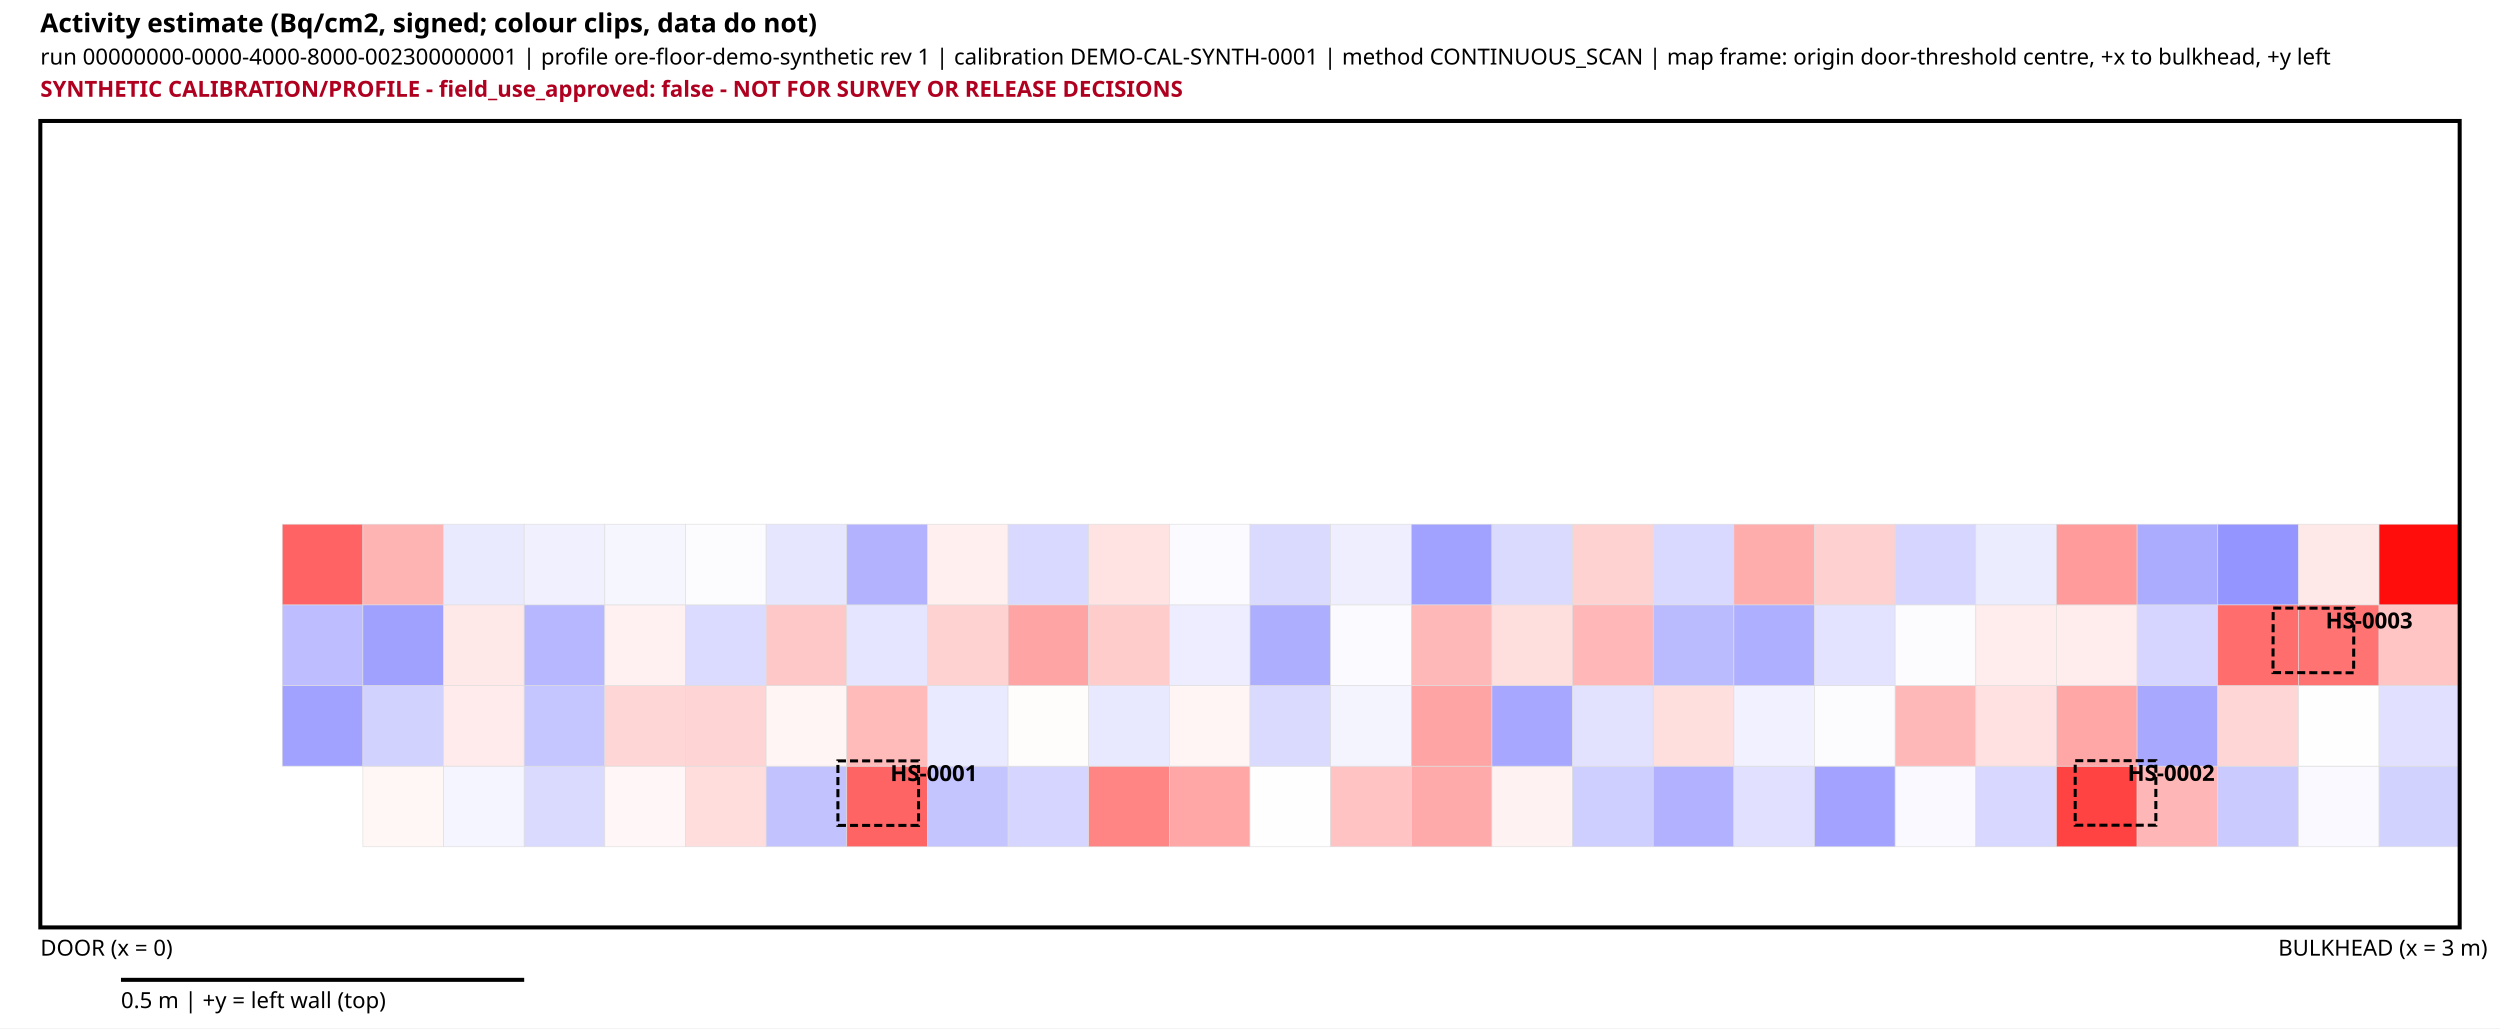
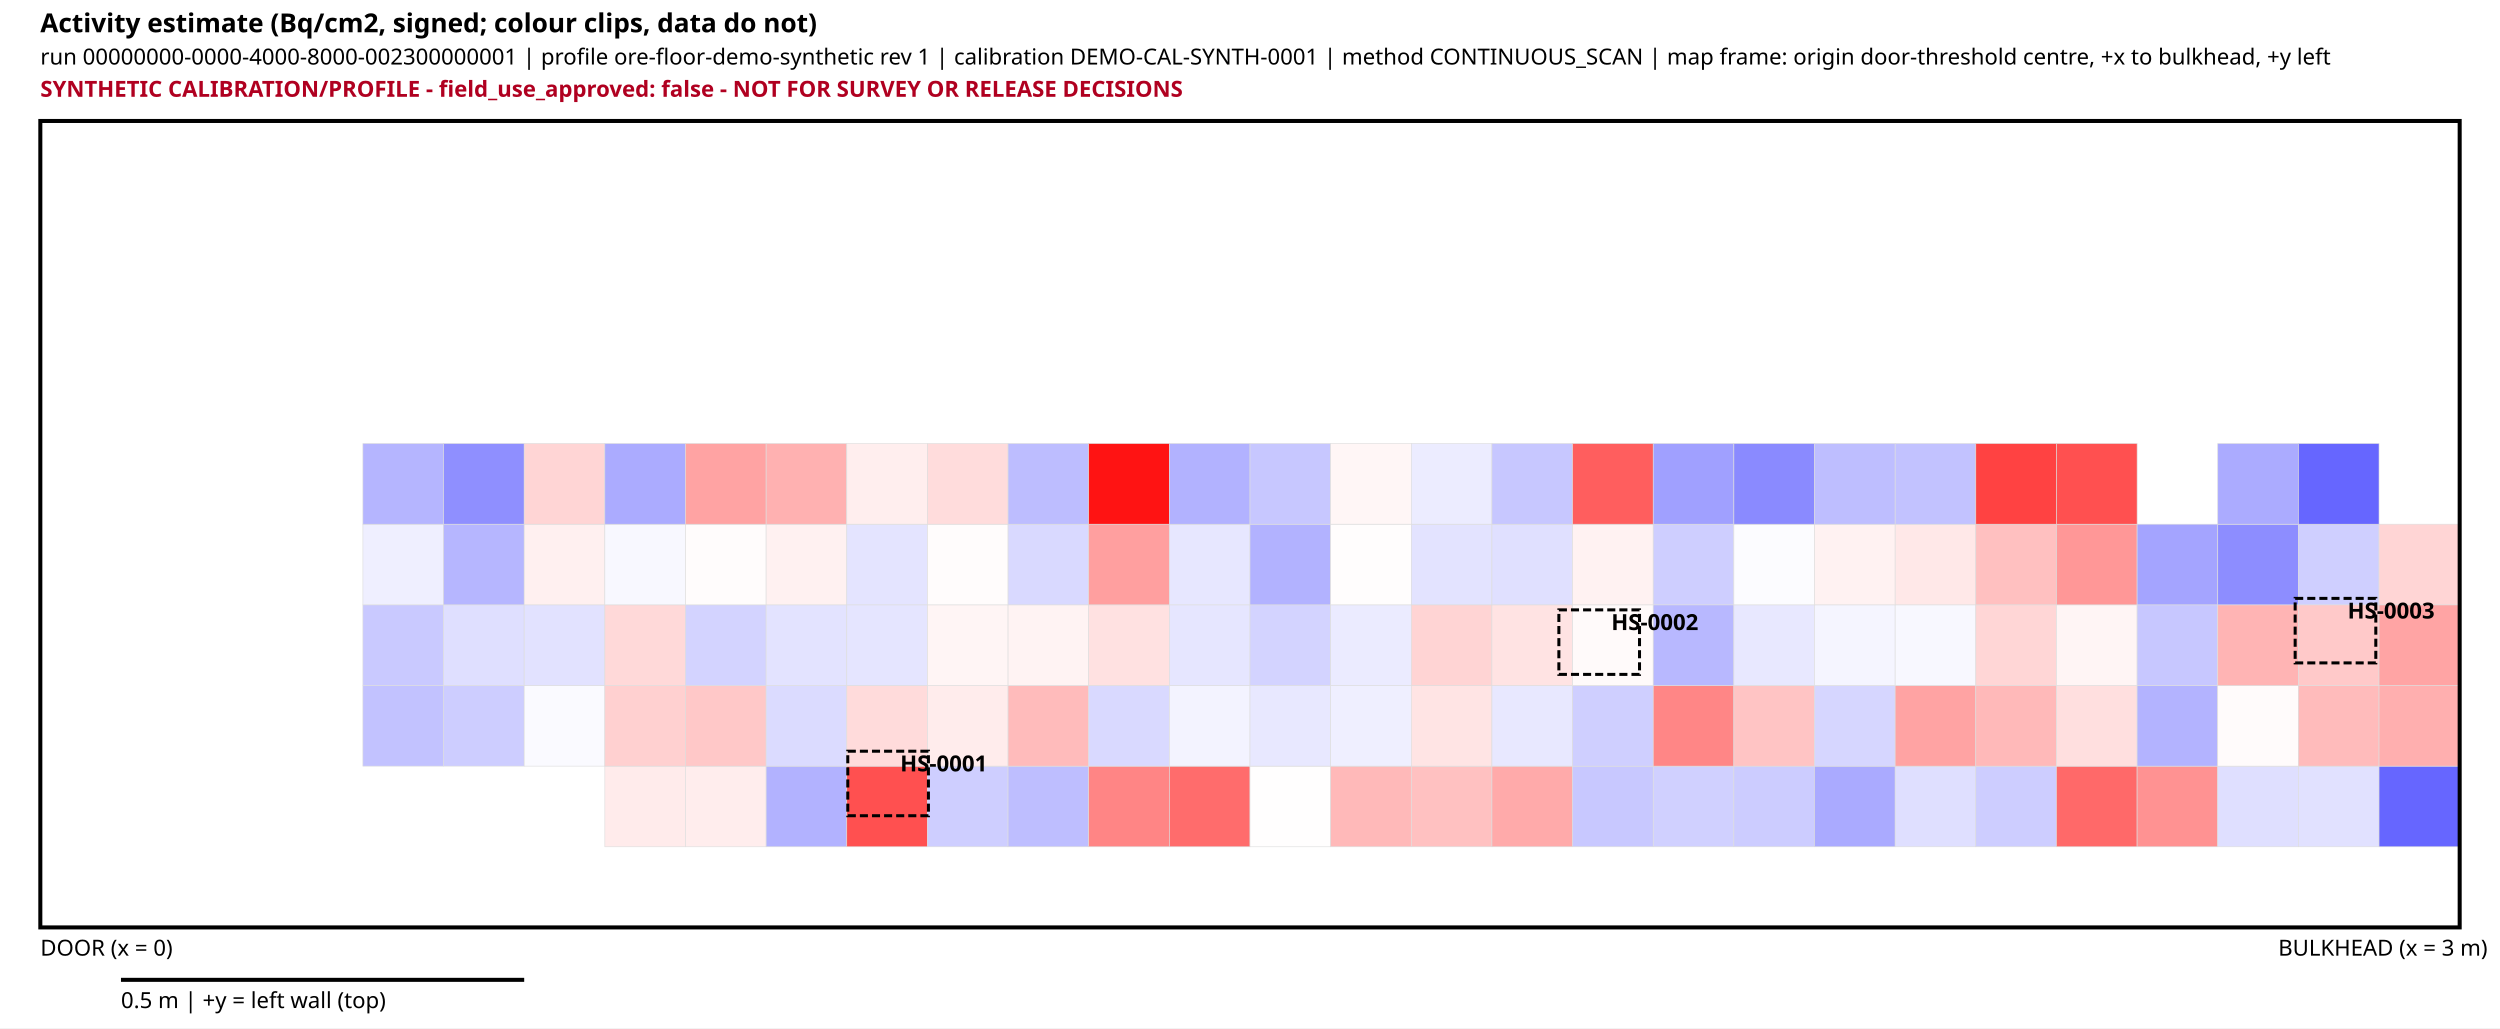
<svg xmlns="http://www.w3.org/2000/svg" width="1240" height="510" viewBox="0 0 1240 510" font-family="sans-serif" font-size="11">
  <defs>
    <pattern id="p-UNVISITED" width="8" height="8" patternUnits="userSpaceOnUse">
      <rect width="8" height="8" fill="#fff" />
      <path d="M0 8L8 0" stroke="#888" stroke-width="1" />
    </pattern>
    <pattern id="p-INVALID_DATA" width="8" height="8" patternUnits="userSpaceOnUse">
      <rect width="8" height="8" fill="#f6d5d5" />
      <path d="M0 0L8 8M0 8L8 0" stroke="#c83c3c" stroke-width="1" />
    </pattern>
    <pattern id="p-INSUFFICIENT_SENSITIVITY" width="6" height="6" patternUnits="userSpaceOnUse">
      <rect width="6" height="6" fill="#fdebc8" />
      <circle cx="3" cy="3" r="1.2" fill="#b9770e" />
    </pattern>
    <pattern id="p-BLOCKED" width="8" height="8" patternUnits="userSpaceOnUse">
      <rect width="8" height="8" fill="#e4dcf0" />
      <path d="M0 4H8" stroke="#785aa0" stroke-width="2" />
    </pattern>
    <pattern id="p-EXCLUDED" width="8" height="8" patternUnits="userSpaceOnUse">
      <rect width="8" height="8" fill="#5a5a5a" />
    </pattern>
    <pattern id="p-ACCEPTABLE" width="8" height="8" patternUnits="userSpaceOnUse">
      <rect width="8" height="8" fill="#2e8b57" />
    </pattern>
  </defs>
  <rect width="1240" height="510" fill="#fff" />
  <text x="20" y="16" font-size="13" font-weight="bold">Activity estimate (Bq/cm2, signed; colour clips, data do not)</text>
  <text x="20" y="32">run 00000000-0000-4000-8000-002300000001 | profile ore-floor-demo-synthetic rev 1 | calibration DEMO-CAL-SYNTH-0001 | method CONTINUOUS_SCAN | map frame: origin door-threshold centre, +x to bulkhead, +y left</text>
  <text x="20" y="48" fill="#b00020" font-weight="bold">SYNTHETIC CALIBRATION/PROFILE - field_use_approved: false - NOT FOR SURVEY OR RELEASE DECISIONS</text>
-   <rect x="180.0" y="380.0" width="40.0" height="40.0" fill="rgb(255, 246, 246)" stroke="#ddd" stroke-width="0.3" />
-   <rect x="220.0" y="380.0" width="40.0" height="40.0" fill="rgb(245, 245, 255)" stroke="#ddd" stroke-width="0.3" />
-   <rect x="260.0" y="380.0" width="40.0" height="40.0" fill="rgb(218, 218, 255)" stroke="#ddd" stroke-width="0.3" />
-   <rect x="300.0" y="380.0" width="40.0" height="40.0" fill="rgb(255, 247, 247)" stroke="#ddd" stroke-width="0.3" />
-   <rect x="340.0" y="380.0" width="40.0" height="40.0" fill="rgb(255, 221, 221)" stroke="#ddd" stroke-width="0.3" />
-   <rect x="380.0" y="380.0" width="40.0" height="40.0" fill="rgb(194, 194, 255)" stroke="#ddd" stroke-width="0.3" />
-   <rect x="420.0" y="380.0" width="40.0" height="40.0" fill="rgb(255, 100, 100)" stroke="#ddd" stroke-width="0.3" />
-   <rect x="460.0" y="380.0" width="40.0" height="40.0" fill="rgb(196, 196, 255)" stroke="#ddd" stroke-width="0.3" />
-   <rect x="500.0" y="380.0" width="40.0" height="40.0" fill="rgb(213, 213, 255)" stroke="#ddd" stroke-width="0.3" />
-   <rect x="540.0" y="380.0" width="40.0" height="40.0" fill="rgb(255, 132, 132)" stroke="#ddd" stroke-width="0.3" />
-   <rect x="580.0" y="380.0" width="40.0" height="40.0" fill="rgb(255, 167, 167)" stroke="#ddd" stroke-width="0.3" />
-   <rect x="620.0" y="380.0" width="40.0" height="40.0" fill="rgb(254, 254, 255)" stroke="#ddd" stroke-width="0.3" />
-   <rect x="660.0" y="380.0" width="40.0" height="40.0" fill="rgb(255, 195, 195)" stroke="#ddd" stroke-width="0.3" />
-   <rect x="700.0" y="380.0" width="40.0" height="40.0" fill="rgb(255, 170, 170)" stroke="#ddd" stroke-width="0.3" />
-   <rect x="740.0" y="380.0" width="40.0" height="40.0" fill="rgb(255, 242, 242)" stroke="#ddd" stroke-width="0.3" />
-   <rect x="780.0" y="380.0" width="40.0" height="40.0" fill="rgb(206, 206, 255)" stroke="#ddd" stroke-width="0.3" />
-   <rect x="820.0" y="380.0" width="40.0" height="40.0" fill="rgb(177, 177, 255)" stroke="#ddd" stroke-width="0.3" />
-   <rect x="860.0" y="380.0" width="40.0" height="40.0" fill="rgb(225, 225, 255)" stroke="#ddd" stroke-width="0.3" />
-   <rect x="900.0" y="380.0" width="40.0" height="40.0" fill="rgb(163, 163, 255)" stroke="#ddd" stroke-width="0.3" />
-   <rect x="940.0" y="380.0" width="40.0" height="40.0" fill="rgb(249, 249, 255)" stroke="#ddd" stroke-width="0.3" />
-   <rect x="980.0" y="380.0" width="40.0" height="40.0" fill="rgb(215, 215, 255)" stroke="#ddd" stroke-width="0.3" />
-   <rect x="1020.0" y="380.0" width="40.0" height="40.0" fill="rgb(255, 66, 66)" stroke="#ddd" stroke-width="0.3" />
-   <rect x="1060.0" y="380.0" width="40.0" height="40.0" fill="rgb(255, 182, 182)" stroke="#ddd" stroke-width="0.3" />
-   <rect x="1100.0" y="380.0" width="40.0" height="40.0" fill="rgb(202, 202, 255)" stroke="#ddd" stroke-width="0.3" />
-   <rect x="1140.0" y="380.0" width="40.0" height="40.0" fill="rgb(249, 249, 255)" stroke="#ddd" stroke-width="0.3" />
-   <rect x="1180.0" y="380.0" width="40.0" height="40.0" fill="rgb(210, 210, 255)" stroke="#ddd" stroke-width="0.3" />
-   <rect x="140.0" y="340.0" width="40.0" height="40.0" fill="rgb(161, 161, 255)" stroke="#ddd" stroke-width="0.3" />
-   <rect x="180.0" y="340.0" width="40.0" height="40.0" fill="rgb(210, 210, 255)" stroke="#ddd" stroke-width="0.3" />
-   <rect x="220.0" y="340.0" width="40.0" height="40.0" fill="rgb(255, 235, 235)" stroke="#ddd" stroke-width="0.3" />
-   <rect x="260.0" y="340.0" width="40.0" height="40.0" fill="rgb(197, 197, 255)" stroke="#ddd" stroke-width="0.3" />
-   <rect x="300.0" y="340.0" width="40.0" height="40.0" fill="rgb(255, 214, 214)" stroke="#ddd" stroke-width="0.3" />
-   <rect x="340.0" y="340.0" width="40.0" height="40.0" fill="rgb(255, 212, 212)" stroke="#ddd" stroke-width="0.3" />
-   <rect x="380.0" y="340.0" width="40.0" height="40.0" fill="rgb(255, 245, 245)" stroke="#ddd" stroke-width="0.3" />
-   <rect x="420.0" y="340.0" width="40.0" height="40.0" fill="rgb(255, 186, 186)" stroke="#ddd" stroke-width="0.3" />
-   <rect x="460.0" y="340.0" width="40.0" height="40.0" fill="rgb(233, 233, 255)" stroke="#ddd" stroke-width="0.3" />
-   <rect x="500.0" y="340.0" width="40.0" height="40.0" fill="rgb(255, 252, 252)" stroke="#ddd" stroke-width="0.3" />
-   <rect x="540.0" y="340.0" width="40.0" height="40.0" fill="rgb(232, 232, 255)" stroke="#ddd" stroke-width="0.3" />
-   <rect x="580.0" y="340.0" width="40.0" height="40.0" fill="rgb(255, 245, 245)" stroke="#ddd" stroke-width="0.3" />
-   <rect x="620.0" y="340.0" width="40.0" height="40.0" fill="rgb(218, 218, 255)" stroke="#ddd" stroke-width="0.3" />
-   <rect x="660.0" y="340.0" width="40.0" height="40.0" fill="rgb(244, 244, 255)" stroke="#ddd" stroke-width="0.3" />
-   <rect x="700.0" y="340.0" width="40.0" height="40.0" fill="rgb(255, 164, 164)" stroke="#ddd" stroke-width="0.3" />
-   <rect x="740.0" y="340.0" width="40.0" height="40.0" fill="rgb(167, 167, 255)" stroke="#ddd" stroke-width="0.3" />
-   <rect x="780.0" y="340.0" width="40.0" height="40.0" fill="rgb(226, 226, 255)" stroke="#ddd" stroke-width="0.3" />
-   <rect x="820.0" y="340.0" width="40.0" height="40.0" fill="rgb(255, 222, 222)" stroke="#ddd" stroke-width="0.3" />
-   <rect x="860.0" y="340.0" width="40.0" height="40.0" fill="rgb(241, 241, 255)" stroke="#ddd" stroke-width="0.3" />
-   <rect x="900.0" y="340.0" width="40.0" height="40.0" fill="rgb(252, 252, 255)" stroke="#ddd" stroke-width="0.3" />
-   <rect x="940.0" y="340.0" width="40.0" height="40.0" fill="rgb(255, 184, 184)" stroke="#ddd" stroke-width="0.3" />
-   <rect x="980.0" y="340.0" width="40.0" height="40.0" fill="rgb(255, 225, 225)" stroke="#ddd" stroke-width="0.3" />
-   <rect x="1020.0" y="340.0" width="40.0" height="40.0" fill="rgb(255, 166, 166)" stroke="#ddd" stroke-width="0.3" />
-   <rect x="1060.0" y="340.0" width="40.0" height="40.0" fill="rgb(168, 168, 255)" stroke="#ddd" stroke-width="0.3" />
-   <rect x="1100.0" y="340.0" width="40.0" height="40.0" fill="rgb(255, 214, 214)" stroke="#ddd" stroke-width="0.3" />
-   <rect x="1140.0" y="340.0" width="40.0" height="40.0" fill="rgb(254, 254, 255)" stroke="#ddd" stroke-width="0.3" />
-   <rect x="1180.0" y="340.0" width="40.0" height="40.0" fill="rgb(225, 225, 255)" stroke="#ddd" stroke-width="0.3" />
-   <rect x="140.0" y="300.0" width="40.0" height="40.0" fill="rgb(189, 189, 255)" stroke="#ddd" stroke-width="0.3" />
-   <rect x="180.0" y="300.0" width="40.0" height="40.0" fill="rgb(160, 160, 255)" stroke="#ddd" stroke-width="0.3" />
-   <rect x="220.0" y="300.0" width="40.0" height="40.0" fill="rgb(255, 232, 232)" stroke="#ddd" stroke-width="0.3" />
-   <rect x="260.0" y="300.0" width="40.0" height="40.0" fill="rgb(183, 183, 255)" stroke="#ddd" stroke-width="0.3" />
-   <rect x="300.0" y="300.0" width="40.0" height="40.0" fill="rgb(255, 241, 241)" stroke="#ddd" stroke-width="0.3" />
-   <rect x="340.0" y="300.0" width="40.0" height="40.0" fill="rgb(219, 219, 255)" stroke="#ddd" stroke-width="0.3" />
-   <rect x="380.0" y="300.0" width="40.0" height="40.0" fill="rgb(255, 200, 200)" stroke="#ddd" stroke-width="0.3" />
+   <rect x="300.0" y="380.0" width="40.0" height="40.0" fill="rgb(255, 235, 235)" stroke="#ddd" stroke-width="0.3" />
+   <rect x="340.0" y="380.0" width="40.0" height="40.0" fill="rgb(255, 237, 237)" stroke="#ddd" stroke-width="0.3" />
+   <rect x="380.0" y="380.0" width="40.0" height="40.0" fill="rgb(178, 178, 255)" stroke="#ddd" stroke-width="0.3" />
+   <rect x="420.0" y="380.0" width="40.0" height="40.0" fill="rgb(255, 80, 80)" stroke="#ddd" stroke-width="0.3" />
+   <rect x="460.0" y="380.0" width="40.0" height="40.0" fill="rgb(206, 206, 255)" stroke="#ddd" stroke-width="0.3" />
+   <rect x="500.0" y="380.0" width="40.0" height="40.0" fill="rgb(190, 190, 255)" stroke="#ddd" stroke-width="0.3" />
+   <rect x="540.0" y="380.0" width="40.0" height="40.0" fill="rgb(255, 133, 133)" stroke="#ddd" stroke-width="0.3" />
+   <rect x="580.0" y="380.0" width="40.0" height="40.0" fill="rgb(255, 108, 108)" stroke="#ddd" stroke-width="0.3" />
+   <rect x="620.0" y="380.0" width="40.0" height="40.0" fill="rgb(255, 254, 254)" stroke="#ddd" stroke-width="0.3" />
+   <rect x="660.0" y="380.0" width="40.0" height="40.0" fill="rgb(255, 185, 185)" stroke="#ddd" stroke-width="0.3" />
+   <rect x="700.0" y="380.0" width="40.0" height="40.0" fill="rgb(255, 193, 193)" stroke="#ddd" stroke-width="0.3" />
+   <rect x="740.0" y="380.0" width="40.0" height="40.0" fill="rgb(255, 170, 170)" stroke="#ddd" stroke-width="0.3" />
+   <rect x="780.0" y="380.0" width="40.0" height="40.0" fill="rgb(200, 200, 255)" stroke="#ddd" stroke-width="0.3" />
+   <rect x="820.0" y="380.0" width="40.0" height="40.0" fill="rgb(208, 208, 255)" stroke="#ddd" stroke-width="0.3" />
+   <rect x="860.0" y="380.0" width="40.0" height="40.0" fill="rgb(204, 204, 255)" stroke="#ddd" stroke-width="0.3" />
+   <rect x="900.0" y="380.0" width="40.0" height="40.0" fill="rgb(170, 170, 255)" stroke="#ddd" stroke-width="0.3" />
+   <rect x="940.0" y="380.0" width="40.0" height="40.0" fill="rgb(223, 223, 255)" stroke="#ddd" stroke-width="0.3" />
+   <rect x="980.0" y="380.0" width="40.0" height="40.0" fill="rgb(205, 205, 255)" stroke="#ddd" stroke-width="0.3" />
+   <rect x="1020.0" y="380.0" width="40.0" height="40.0" fill="rgb(255, 105, 105)" stroke="#ddd" stroke-width="0.3" />
+   <rect x="1060.0" y="380.0" width="40.0" height="40.0" fill="rgb(255, 146, 146)" stroke="#ddd" stroke-width="0.3" />
+   <rect x="1100.0" y="380.0" width="40.0" height="40.0" fill="rgb(223, 223, 255)" stroke="#ddd" stroke-width="0.3" />
+   <rect x="1140.0" y="380.0" width="40.0" height="40.0" fill="rgb(225, 225, 255)" stroke="#ddd" stroke-width="0.3" />
+   <rect x="1180.0" y="380.0" width="40.0" height="40.0" fill="rgb(102, 102, 255)" stroke="#ddd" stroke-width="0.3" />
+   <rect x="180.0" y="340.0" width="40.0" height="40.0" fill="rgb(194, 194, 255)" stroke="#ddd" stroke-width="0.3" />
+   <rect x="220.0" y="340.0" width="40.0" height="40.0" fill="rgb(205, 205, 255)" stroke="#ddd" stroke-width="0.3" />
+   <rect x="260.0" y="340.0" width="40.0" height="40.0" fill="rgb(250, 250, 255)" stroke="#ddd" stroke-width="0.3" />
+   <rect x="300.0" y="340.0" width="40.0" height="40.0" fill="rgb(255, 208, 208)" stroke="#ddd" stroke-width="0.3" />
+   <rect x="340.0" y="340.0" width="40.0" height="40.0" fill="rgb(255, 200, 200)" stroke="#ddd" stroke-width="0.3" />
+   <rect x="380.0" y="340.0" width="40.0" height="40.0" fill="rgb(219, 219, 255)" stroke="#ddd" stroke-width="0.3" />
+   <rect x="420.0" y="340.0" width="40.0" height="40.0" fill="rgb(255, 219, 219)" stroke="#ddd" stroke-width="0.3" />
+   <rect x="460.0" y="340.0" width="40.0" height="40.0" fill="rgb(255, 236, 236)" stroke="#ddd" stroke-width="0.3" />
+   <rect x="500.0" y="340.0" width="40.0" height="40.0" fill="rgb(255, 187, 187)" stroke="#ddd" stroke-width="0.3" />
+   <rect x="540.0" y="340.0" width="40.0" height="40.0" fill="rgb(217, 217, 255)" stroke="#ddd" stroke-width="0.3" />
+   <rect x="580.0" y="340.0" width="40.0" height="40.0" fill="rgb(243, 243, 255)" stroke="#ddd" stroke-width="0.3" />
+   <rect x="620.0" y="340.0" width="40.0" height="40.0" fill="rgb(232, 232, 255)" stroke="#ddd" stroke-width="0.3" />
+   <rect x="660.0" y="340.0" width="40.0" height="40.0" fill="rgb(239, 239, 255)" stroke="#ddd" stroke-width="0.3" />
+   <rect x="700.0" y="340.0" width="40.0" height="40.0" fill="rgb(255, 228, 228)" stroke="#ddd" stroke-width="0.3" />
+   <rect x="740.0" y="340.0" width="40.0" height="40.0" fill="rgb(232, 232, 255)" stroke="#ddd" stroke-width="0.3" />
+   <rect x="780.0" y="340.0" width="40.0" height="40.0" fill="rgb(207, 207, 255)" stroke="#ddd" stroke-width="0.3" />
+   <rect x="820.0" y="340.0" width="40.0" height="40.0" fill="rgb(255, 134, 134)" stroke="#ddd" stroke-width="0.3" />
+   <rect x="860.0" y="340.0" width="40.0" height="40.0" fill="rgb(255, 196, 196)" stroke="#ddd" stroke-width="0.3" />
+   <rect x="900.0" y="340.0" width="40.0" height="40.0" fill="rgb(214, 214, 255)" stroke="#ddd" stroke-width="0.3" />
+   <rect x="940.0" y="340.0" width="40.0" height="40.0" fill="rgb(255, 163, 163)" stroke="#ddd" stroke-width="0.3" />
+   <rect x="980.0" y="340.0" width="40.0" height="40.0" fill="rgb(255, 185, 185)" stroke="#ddd" stroke-width="0.3" />
+   <rect x="1020.0" y="340.0" width="40.0" height="40.0" fill="rgb(255, 223, 223)" stroke="#ddd" stroke-width="0.3" />
+   <rect x="1060.0" y="340.0" width="40.0" height="40.0" fill="rgb(179, 179, 255)" stroke="#ddd" stroke-width="0.3" />
+   <rect x="1100.0" y="340.0" width="40.0" height="40.0" fill="rgb(255, 251, 251)" stroke="#ddd" stroke-width="0.3" />
+   <rect x="1140.0" y="340.0" width="40.0" height="40.0" fill="rgb(255, 187, 187)" stroke="#ddd" stroke-width="0.3" />
+   <rect x="1180.0" y="340.0" width="40.0" height="40.0" fill="rgb(255, 175, 175)" stroke="#ddd" stroke-width="0.3" />
+   <rect x="180.0" y="300.0" width="40.0" height="40.0" fill="rgb(201, 201, 255)" stroke="#ddd" stroke-width="0.3" />
+   <rect x="220.0" y="300.0" width="40.0" height="40.0" fill="rgb(223, 223, 255)" stroke="#ddd" stroke-width="0.3" />
+   <rect x="260.0" y="300.0" width="40.0" height="40.0" fill="rgb(226, 226, 255)" stroke="#ddd" stroke-width="0.3" />
+   <rect x="300.0" y="300.0" width="40.0" height="40.0" fill="rgb(255, 217, 217)" stroke="#ddd" stroke-width="0.3" />
+   <rect x="340.0" y="300.0" width="40.0" height="40.0" fill="rgb(211, 211, 255)" stroke="#ddd" stroke-width="0.3" />
+   <rect x="380.0" y="300.0" width="40.0" height="40.0" fill="rgb(227, 227, 255)" stroke="#ddd" stroke-width="0.3" />
  <rect x="420.0" y="300.0" width="40.0" height="40.0" fill="rgb(229, 229, 255)" stroke="#ddd" stroke-width="0.3" />
-   <rect x="460.0" y="300.0" width="40.0" height="40.0" fill="rgb(255, 210, 210)" stroke="#ddd" stroke-width="0.3" />
-   <rect x="500.0" y="300.0" width="40.0" height="40.0" fill="rgb(255, 164, 164)" stroke="#ddd" stroke-width="0.3" />
-   <rect x="540.0" y="300.0" width="40.0" height="40.0" fill="rgb(255, 204, 204)" stroke="#ddd" stroke-width="0.3" />
-   <rect x="580.0" y="300.0" width="40.0" height="40.0" fill="rgb(237, 237, 255)" stroke="#ddd" stroke-width="0.3" />
-   <rect x="620.0" y="300.0" width="40.0" height="40.0" fill="rgb(174, 174, 255)" stroke="#ddd" stroke-width="0.3" />
-   <rect x="660.0" y="300.0" width="40.0" height="40.0" fill="rgb(251, 251, 255)" stroke="#ddd" stroke-width="0.3" />
-   <rect x="700.0" y="300.0" width="40.0" height="40.0" fill="rgb(255, 184, 184)" stroke="#ddd" stroke-width="0.3" />
-   <rect x="740.0" y="300.0" width="40.0" height="40.0" fill="rgb(255, 222, 222)" stroke="#ddd" stroke-width="0.3" />
-   <rect x="780.0" y="300.0" width="40.0" height="40.0" fill="rgb(255, 183, 183)" stroke="#ddd" stroke-width="0.3" />
-   <rect x="820.0" y="300.0" width="40.0" height="40.0" fill="rgb(186, 186, 255)" stroke="#ddd" stroke-width="0.3" />
-   <rect x="860.0" y="300.0" width="40.0" height="40.0" fill="rgb(175, 175, 255)" stroke="#ddd" stroke-width="0.3" />
-   <rect x="900.0" y="300.0" width="40.0" height="40.0" fill="rgb(227, 227, 255)" stroke="#ddd" stroke-width="0.3" />
-   <rect x="940.0" y="300.0" width="40.0" height="40.0" fill="rgb(252, 252, 255)" stroke="#ddd" stroke-width="0.3" />
-   <rect x="980.0" y="300.0" width="40.0" height="40.0" fill="rgb(255, 236, 236)" stroke="#ddd" stroke-width="0.3" />
-   <rect x="1020.0" y="300.0" width="40.0" height="40.0" fill="rgb(255, 236, 236)" stroke="#ddd" stroke-width="0.3" />
-   <rect x="1060.0" y="300.0" width="40.0" height="40.0" fill="rgb(213, 213, 255)" stroke="#ddd" stroke-width="0.3" />
-   <rect x="1100.0" y="300.0" width="40.0" height="40.0" fill="rgb(255, 109, 109)" stroke="#ddd" stroke-width="0.3" />
-   <rect x="1140.0" y="300.0" width="40.0" height="40.0" fill="rgb(255, 115, 115)" stroke="#ddd" stroke-width="0.3" />
-   <rect x="1180.0" y="300.0" width="40.0" height="40.0" fill="rgb(255, 196, 196)" stroke="#ddd" stroke-width="0.3" />
-   <rect x="140.0" y="260.0" width="40.0" height="40.0" fill="rgb(255, 99, 99)" stroke="#ddd" stroke-width="0.3" />
-   <rect x="180.0" y="260.0" width="40.0" height="40.0" fill="rgb(255, 180, 180)" stroke="#ddd" stroke-width="0.3" />
-   <rect x="220.0" y="260.0" width="40.0" height="40.0" fill="rgb(234, 234, 255)" stroke="#ddd" stroke-width="0.3" />
-   <rect x="260.0" y="260.0" width="40.0" height="40.0" fill="rgb(240, 240, 255)" stroke="#ddd" stroke-width="0.3" />
-   <rect x="300.0" y="260.0" width="40.0" height="40.0" fill="rgb(246, 246, 255)" stroke="#ddd" stroke-width="0.3" />
-   <rect x="340.0" y="260.0" width="40.0" height="40.0" fill="rgb(252, 252, 255)" stroke="#ddd" stroke-width="0.3" />
-   <rect x="380.0" y="260.0" width="40.0" height="40.0" fill="rgb(230, 230, 255)" stroke="#ddd" stroke-width="0.3" />
-   <rect x="420.0" y="260.0" width="40.0" height="40.0" fill="rgb(178, 178, 255)" stroke="#ddd" stroke-width="0.3" />
-   <rect x="460.0" y="260.0" width="40.0" height="40.0" fill="rgb(255, 239, 239)" stroke="#ddd" stroke-width="0.3" />
+   <rect x="460.0" y="300.0" width="40.0" height="40.0" fill="rgb(255, 245, 245)" stroke="#ddd" stroke-width="0.3" />
+   <rect x="500.0" y="300.0" width="40.0" height="40.0" fill="rgb(255, 243, 243)" stroke="#ddd" stroke-width="0.3" />
+   <rect x="540.0" y="300.0" width="40.0" height="40.0" fill="rgb(255, 225, 225)" stroke="#ddd" stroke-width="0.3" />
+   <rect x="580.0" y="300.0" width="40.0" height="40.0" fill="rgb(230, 230, 255)" stroke="#ddd" stroke-width="0.3" />
+   <rect x="620.0" y="300.0" width="40.0" height="40.0" fill="rgb(211, 211, 255)" stroke="#ddd" stroke-width="0.3" />
+   <rect x="660.0" y="300.0" width="40.0" height="40.0" fill="rgb(235, 235, 255)" stroke="#ddd" stroke-width="0.3" />
+   <rect x="700.0" y="300.0" width="40.0" height="40.0" fill="rgb(255, 212, 212)" stroke="#ddd" stroke-width="0.3" />
+   <rect x="740.0" y="300.0" width="40.0" height="40.0" fill="rgb(255, 227, 227)" stroke="#ddd" stroke-width="0.3" />
+   <rect x="780.0" y="300.0" width="40.0" height="40.0" fill="rgb(255, 250, 250)" stroke="#ddd" stroke-width="0.3" />
+   <rect x="820.0" y="300.0" width="40.0" height="40.0" fill="rgb(184, 184, 255)" stroke="#ddd" stroke-width="0.3" />
+   <rect x="860.0" y="300.0" width="40.0" height="40.0" fill="rgb(232, 232, 255)" stroke="#ddd" stroke-width="0.3" />
+   <rect x="900.0" y="300.0" width="40.0" height="40.0" fill="rgb(245, 245, 255)" stroke="#ddd" stroke-width="0.3" />
+   <rect x="940.0" y="300.0" width="40.0" height="40.0" fill="rgb(248, 248, 255)" stroke="#ddd" stroke-width="0.3" />
+   <rect x="980.0" y="300.0" width="40.0" height="40.0" fill="rgb(255, 214, 214)" stroke="#ddd" stroke-width="0.3" />
+   <rect x="1020.0" y="300.0" width="40.0" height="40.0" fill="rgb(255, 245, 245)" stroke="#ddd" stroke-width="0.3" />
+   <rect x="1060.0" y="300.0" width="40.0" height="40.0" fill="rgb(199, 199, 255)" stroke="#ddd" stroke-width="0.3" />
+   <rect x="1100.0" y="300.0" width="40.0" height="40.0" fill="rgb(255, 180, 180)" stroke="#ddd" stroke-width="0.3" />
+   <rect x="1140.0" y="300.0" width="40.0" height="40.0" fill="rgb(255, 201, 201)" stroke="#ddd" stroke-width="0.3" />
+   <rect x="1180.0" y="300.0" width="40.0" height="40.0" fill="rgb(255, 164, 164)" stroke="#ddd" stroke-width="0.3" />
+   <rect x="180.0" y="260.0" width="40.0" height="40.0" fill="rgb(239, 239, 255)" stroke="#ddd" stroke-width="0.3" />
+   <rect x="220.0" y="260.0" width="40.0" height="40.0" fill="rgb(182, 182, 255)" stroke="#ddd" stroke-width="0.3" />
+   <rect x="260.0" y="260.0" width="40.0" height="40.0" fill="rgb(255, 240, 240)" stroke="#ddd" stroke-width="0.3" />
+   <rect x="300.0" y="260.0" width="40.0" height="40.0" fill="rgb(248, 248, 255)" stroke="#ddd" stroke-width="0.3" />
+   <rect x="340.0" y="260.0" width="40.0" height="40.0" fill="rgb(255, 252, 252)" stroke="#ddd" stroke-width="0.3" />
+   <rect x="380.0" y="260.0" width="40.0" height="40.0" fill="rgb(255, 241, 241)" stroke="#ddd" stroke-width="0.3" />
+   <rect x="420.0" y="260.0" width="40.0" height="40.0" fill="rgb(228, 228, 255)" stroke="#ddd" stroke-width="0.3" />
+   <rect x="460.0" y="260.0" width="40.0" height="40.0" fill="rgb(255, 252, 252)" stroke="#ddd" stroke-width="0.3" />
  <rect x="500.0" y="260.0" width="40.0" height="40.0" fill="rgb(217, 217, 255)" stroke="#ddd" stroke-width="0.3" />
-   <rect x="540.0" y="260.0" width="40.0" height="40.0" fill="rgb(255, 227, 227)" stroke="#ddd" stroke-width="0.3" />
-   <rect x="580.0" y="260.0" width="40.0" height="40.0" fill="rgb(250, 250, 255)" stroke="#ddd" stroke-width="0.3" />
-   <rect x="620.0" y="260.0" width="40.0" height="40.0" fill="rgb(218, 218, 255)" stroke="#ddd" stroke-width="0.3" />
-   <rect x="660.0" y="260.0" width="40.0" height="40.0" fill="rgb(238, 238, 255)" stroke="#ddd" stroke-width="0.3" />
-   <rect x="700.0" y="260.0" width="40.0" height="40.0" fill="rgb(161, 161, 255)" stroke="#ddd" stroke-width="0.3" />
-   <rect x="740.0" y="260.0" width="40.0" height="40.0" fill="rgb(218, 218, 255)" stroke="#ddd" stroke-width="0.3" />
-   <rect x="780.0" y="260.0" width="40.0" height="40.0" fill="rgb(255, 210, 210)" stroke="#ddd" stroke-width="0.3" />
-   <rect x="820.0" y="260.0" width="40.0" height="40.0" fill="rgb(217, 217, 255)" stroke="#ddd" stroke-width="0.3" />
-   <rect x="860.0" y="260.0" width="40.0" height="40.0" fill="rgb(255, 172, 172)" stroke="#ddd" stroke-width="0.3" />
-   <rect x="900.0" y="260.0" width="40.0" height="40.0" fill="rgb(255, 208, 208)" stroke="#ddd" stroke-width="0.3" />
-   <rect x="940.0" y="260.0" width="40.0" height="40.0" fill="rgb(213, 213, 255)" stroke="#ddd" stroke-width="0.3" />
-   <rect x="980.0" y="260.0" width="40.0" height="40.0" fill="rgb(236, 236, 255)" stroke="#ddd" stroke-width="0.3" />
-   <rect x="1020.0" y="260.0" width="40.0" height="40.0" fill="rgb(255, 155, 155)" stroke="#ddd" stroke-width="0.3" />
-   <rect x="1060.0" y="260.0" width="40.0" height="40.0" fill="rgb(172, 172, 255)" stroke="#ddd" stroke-width="0.3" />
-   <rect x="1100.0" y="260.0" width="40.0" height="40.0" fill="rgb(149, 149, 255)" stroke="#ddd" stroke-width="0.3" />
-   <rect x="1140.0" y="260.0" width="40.0" height="40.0" fill="rgb(255, 232, 232)" stroke="#ddd" stroke-width="0.3" />
-   <rect x="1180.0" y="260.0" width="40.0" height="40.0" fill="rgb(255, 12, 12)" stroke="#ddd" stroke-width="0.3" />
+   <rect x="540.0" y="260.0" width="40.0" height="40.0" fill="rgb(255, 159, 159)" stroke="#ddd" stroke-width="0.3" />
+   <rect x="580.0" y="260.0" width="40.0" height="40.0" fill="rgb(231, 231, 255)" stroke="#ddd" stroke-width="0.3" />
+   <rect x="620.0" y="260.0" width="40.0" height="40.0" fill="rgb(178, 178, 255)" stroke="#ddd" stroke-width="0.3" />
+   <rect x="660.0" y="260.0" width="40.0" height="40.0" fill="rgb(255, 253, 253)" stroke="#ddd" stroke-width="0.3" />
+   <rect x="700.0" y="260.0" width="40.0" height="40.0" fill="rgb(227, 227, 255)" stroke="#ddd" stroke-width="0.3" />
+   <rect x="740.0" y="260.0" width="40.0" height="40.0" fill="rgb(224, 224, 255)" stroke="#ddd" stroke-width="0.3" />
+   <rect x="780.0" y="260.0" width="40.0" height="40.0" fill="rgb(255, 242, 242)" stroke="#ddd" stroke-width="0.3" />
+   <rect x="820.0" y="260.0" width="40.0" height="40.0" fill="rgb(206, 206, 255)" stroke="#ddd" stroke-width="0.3" />
+   <rect x="860.0" y="260.0" width="40.0" height="40.0" fill="rgb(252, 252, 255)" stroke="#ddd" stroke-width="0.3" />
+   <rect x="900.0" y="260.0" width="40.0" height="40.0" fill="rgb(255, 242, 242)" stroke="#ddd" stroke-width="0.3" />
+   <rect x="940.0" y="260.0" width="40.0" height="40.0" fill="rgb(255, 232, 232)" stroke="#ddd" stroke-width="0.3" />
+   <rect x="980.0" y="260.0" width="40.0" height="40.0" fill="rgb(255, 192, 192)" stroke="#ddd" stroke-width="0.3" />
+   <rect x="1020.0" y="260.0" width="40.0" height="40.0" fill="rgb(255, 151, 151)" stroke="#ddd" stroke-width="0.3" />
+   <rect x="1060.0" y="260.0" width="40.0" height="40.0" fill="rgb(164, 164, 255)" stroke="#ddd" stroke-width="0.3" />
+   <rect x="1100.0" y="260.0" width="40.0" height="40.0" fill="rgb(141, 141, 255)" stroke="#ddd" stroke-width="0.3" />
+   <rect x="1140.0" y="260.0" width="40.0" height="40.0" fill="rgb(207, 207, 255)" stroke="#ddd" stroke-width="0.3" />
+   <rect x="1180.0" y="260.0" width="40.0" height="40.0" fill="rgb(255, 213, 213)" stroke="#ddd" stroke-width="0.3" />
+   <rect x="180.0" y="220.0" width="40.0" height="40.0" fill="rgb(181, 181, 255)" stroke="#ddd" stroke-width="0.3" />
+   <rect x="220.0" y="220.0" width="40.0" height="40.0" fill="rgb(143, 143, 255)" stroke="#ddd" stroke-width="0.3" />
+   <rect x="260.0" y="220.0" width="40.0" height="40.0" fill="rgb(255, 213, 213)" stroke="#ddd" stroke-width="0.3" />
+   <rect x="300.0" y="220.0" width="40.0" height="40.0" fill="rgb(171, 171, 255)" stroke="#ddd" stroke-width="0.3" />
+   <rect x="340.0" y="220.0" width="40.0" height="40.0" fill="rgb(255, 163, 163)" stroke="#ddd" stroke-width="0.3" />
+   <rect x="380.0" y="220.0" width="40.0" height="40.0" fill="rgb(255, 177, 177)" stroke="#ddd" stroke-width="0.3" />
+   <rect x="420.0" y="220.0" width="40.0" height="40.0" fill="rgb(255, 238, 238)" stroke="#ddd" stroke-width="0.3" />
+   <rect x="460.0" y="220.0" width="40.0" height="40.0" fill="rgb(255, 220, 220)" stroke="#ddd" stroke-width="0.3" />
+   <rect x="500.0" y="220.0" width="40.0" height="40.0" fill="rgb(189, 189, 255)" stroke="#ddd" stroke-width="0.3" />
+   <rect x="540.0" y="220.0" width="40.0" height="40.0" fill="rgb(255, 19, 19)" stroke="#ddd" stroke-width="0.3" />
+   <rect x="580.0" y="220.0" width="40.0" height="40.0" fill="rgb(178, 178, 255)" stroke="#ddd" stroke-width="0.3" />
+   <rect x="620.0" y="220.0" width="40.0" height="40.0" fill="rgb(199, 199, 255)" stroke="#ddd" stroke-width="0.3" />
+   <rect x="660.0" y="220.0" width="40.0" height="40.0" fill="rgb(255, 246, 246)" stroke="#ddd" stroke-width="0.3" />
+   <rect x="700.0" y="220.0" width="40.0" height="40.0" fill="rgb(236, 236, 255)" stroke="#ddd" stroke-width="0.3" />
+   <rect x="740.0" y="220.0" width="40.0" height="40.0" fill="rgb(199, 199, 255)" stroke="#ddd" stroke-width="0.3" />
+   <rect x="780.0" y="220.0" width="40.0" height="40.0" fill="rgb(255, 94, 94)" stroke="#ddd" stroke-width="0.3" />
+   <rect x="820.0" y="220.0" width="40.0" height="40.0" fill="rgb(160, 160, 255)" stroke="#ddd" stroke-width="0.3" />
+   <rect x="860.0" y="220.0" width="40.0" height="40.0" fill="rgb(138, 138, 255)" stroke="#ddd" stroke-width="0.3" />
+   <rect x="900.0" y="220.0" width="40.0" height="40.0" fill="rgb(190, 190, 255)" stroke="#ddd" stroke-width="0.3" />
+   <rect x="940.0" y="220.0" width="40.0" height="40.0" fill="rgb(194, 194, 255)" stroke="#ddd" stroke-width="0.3" />
+   <rect x="980.0" y="220.0" width="40.0" height="40.0" fill="rgb(255, 66, 66)" stroke="#ddd" stroke-width="0.3" />
+   <rect x="1020.0" y="220.0" width="40.0" height="40.0" fill="rgb(255, 80, 80)" stroke="#ddd" stroke-width="0.3" />
+   <rect x="1100.0" y="220.0" width="40.0" height="40.0" fill="rgb(171, 171, 255)" stroke="#ddd" stroke-width="0.3" />
+   <rect x="1140.0" y="220.0" width="40.0" height="40.0" fill="rgb(102, 102, 255)" stroke="#ddd" stroke-width="0.3" />
  <rect x="20.0" y="60.0" width="1200.0" height="400.0" fill="none" stroke="#000" stroke-width="2" />
  <text x="20.0" y="474.0">DOOR (x = 0)</text>
  <text x="1130.0" y="474.0">BULKHEAD (x = 3 m)</text>
  <line x1="60.0" y1="486.0" x2="260.0" y2="486.0" stroke="#000" stroke-width="2" />
  <text x="60.0" y="500.0">0.5 m | +y = left wall (top)</text>
-   <polygon points="415.6,409.4 455.6,409.4 455.6,377.4 415.6,377.4" fill="none" stroke="#000" stroke-width="1.5" stroke-dasharray="4 2" />
-   <text x="441.6" y="387.4" font-weight="bold">HS-0001</text>
-   <polygon points="1029.3,409.3 1069.3,409.3 1069.3,377.3 1029.3,377.3" fill="none" stroke="#000" stroke-width="1.5" stroke-dasharray="4 2" />
-   <text x="1055.3" y="387.3" font-weight="bold">HS-0002</text>
-   <polygon points="1127.4,333.6 1167.4,333.7 1167.5,301.7 1127.5,301.6" fill="none" stroke="#000" stroke-width="1.5" stroke-dasharray="4 2" />
-   <text x="1153.5" y="311.7" font-weight="bold">HS-0003</text>
+   <polygon points="420.5,404.6 460.5,404.6 460.5,372.6 420.5,372.6" fill="none" stroke="#000" stroke-width="1.5" stroke-dasharray="4 2" />
+   <text x="446.5" y="382.6" font-weight="bold">HS-0001</text>
+   <polygon points="773.2,334.5 813.2,334.5 813.2,302.5 773.2,302.5" fill="none" stroke="#000" stroke-width="1.5" stroke-dasharray="4 2" />
+   <text x="799.2" y="312.5" font-weight="bold">HS-0002</text>
+   <polygon points="1138.4,328.8 1178.4,328.8 1178.4,296.8 1138.4,296.8" fill="none" stroke="#000" stroke-width="1.5" stroke-dasharray="4 2" />
+   <text x="1164.4" y="306.8" font-weight="bold">HS-0003</text>
</svg>
